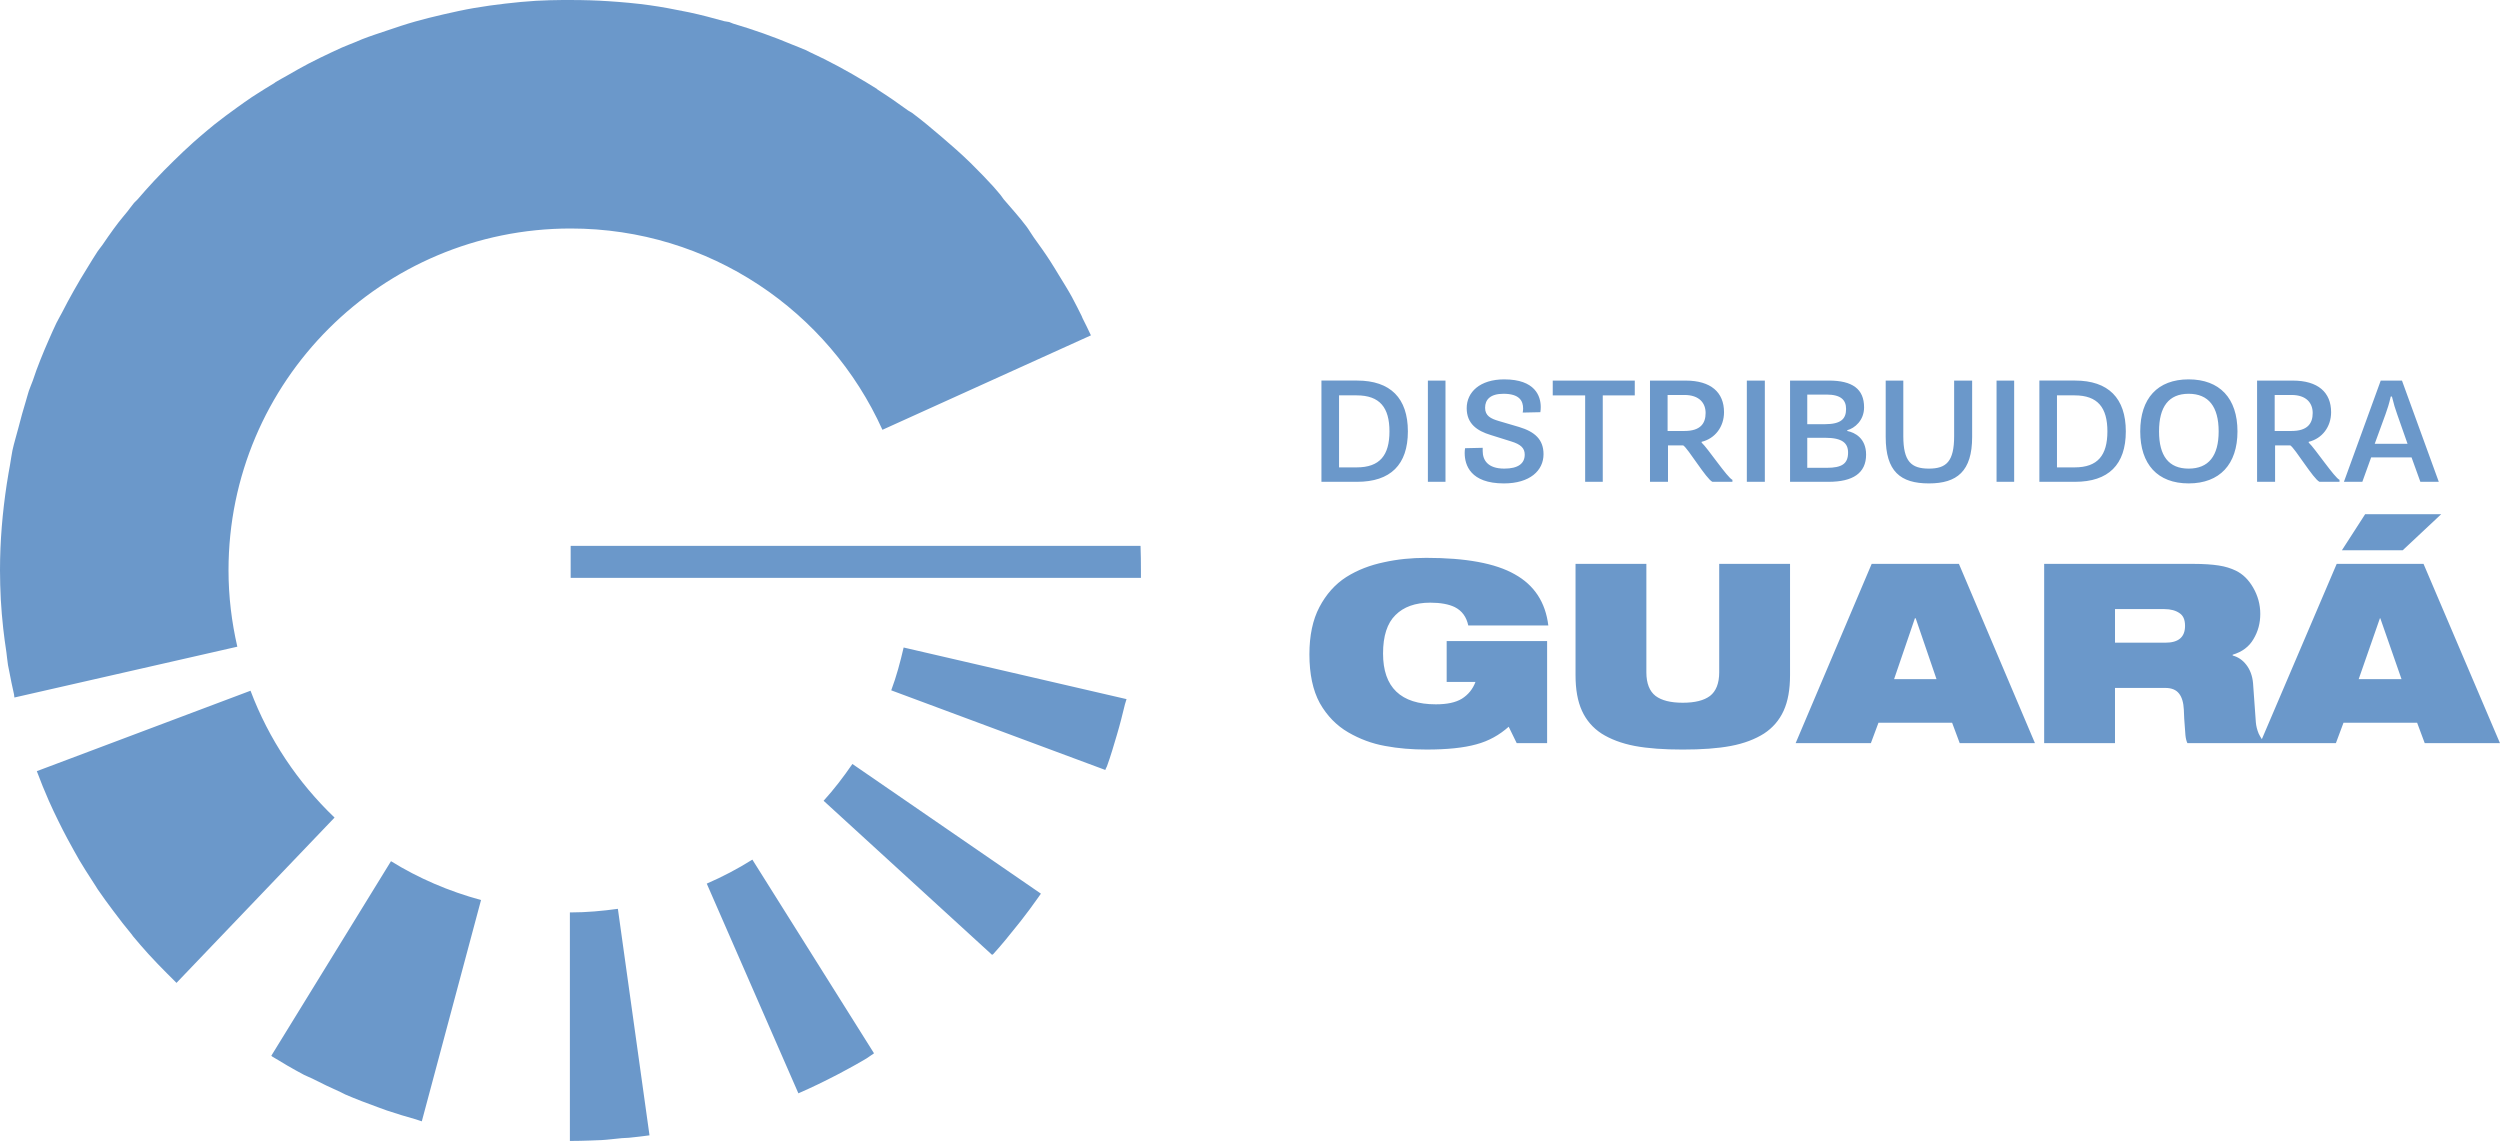
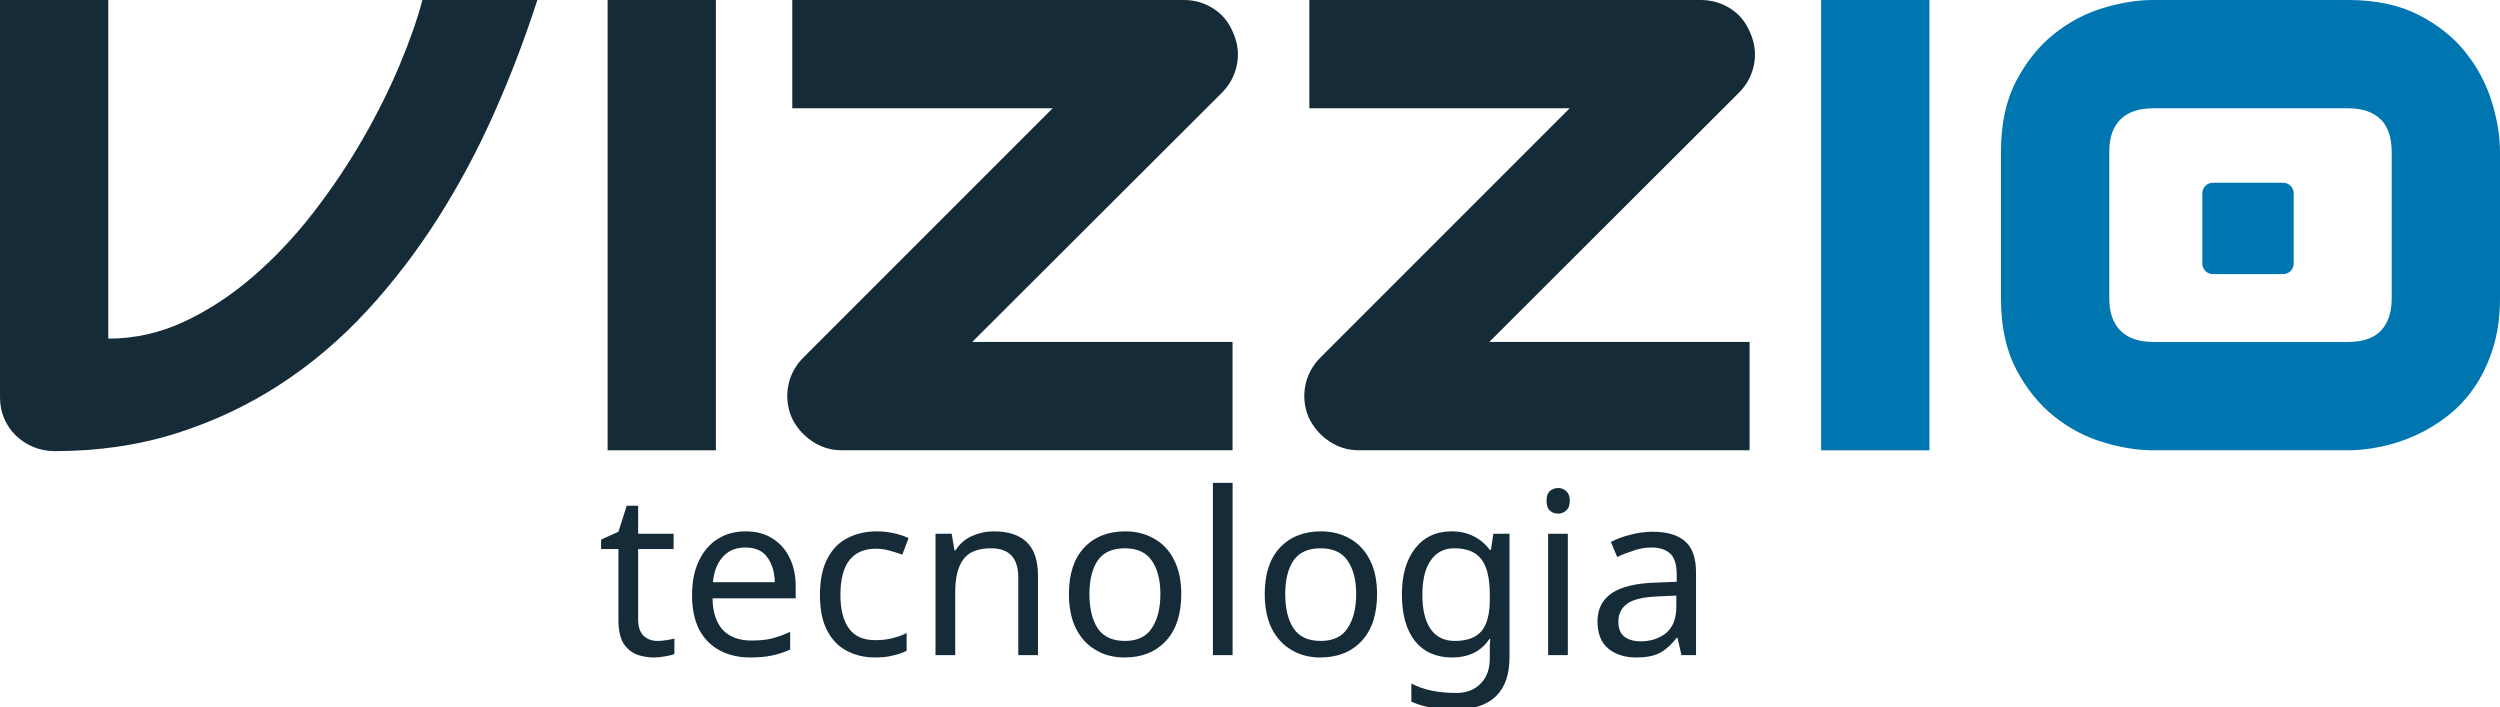
- <svg xmlns="http://www.w3.org/2000/svg" xmlns:xlink="http://www.w3.org/1999/xlink" version="1.1" id="svg2" height="89.094" width="195.219">
-   <defs id="defs4">
-     <linearGradient id="linearGradient3100" class="vui_change_color">
-       <stop style="stop-color:#6ea3e3;stop-opacity:1;" offset="0" id="stop3104" />
-       <stop id="stop3110" offset="1" style="stop-color:#6ea3e3;stop-opacity:1" />
-     </linearGradient>
-     <linearGradient xlink:href="#linearGradient3100" id="linearGradient3019" gradientUnits="userSpaceOnUse" gradientTransform="matrix(1.147388,0,0,1.147388,753.7045,3097.649)" x1="-682.366" y1="-2545.776" x2="-682.366" y2="-2624.278" />
-     <linearGradient xlink:href="#linearGradient3100-9" id="linearGradient3264-7" gradientUnits="userSpaceOnUse" gradientTransform="matrix(1.147388,0,0,1.147388,1045.391,6297.131)" x1="-560.132" y1="-2662.781" x2="-560.132" y2="-2699.381" />
-     <linearGradient id="linearGradient3100-9" class="vui_change_color">
-       <stop id="stop3102" offset="0" style="stop-color:#6ea3e3;stop-opacity:0.24" />
-       <stop style="stop-color:#6ea3e3;stop-opacity:0.943" offset="0.25" id="stop3104-1" />
-       <stop style="stop-color:#6ea3e3;stop-opacity:0.679;" offset="0.483" id="stop3106" />
-       <stop id="stop3108" offset="0.7" style="stop-color:#6ea3e3;stop-opacity:0.943" />
-       <stop id="stop3110-5" offset="1" style="stop-color:#6ea3e3;stop-opacity:1" />
-     </linearGradient>
-   </defs>
-   <g transform="translate(-287.5923,-3190.794)" id="layer1">
-     <path style="color:#000000;fill:#6b98ca;fill-opacity:1;fill-rule:nonzero;stroke:none;stroke-width:1.2;marker:none;visibility:visible;display:inline;overflow:visible;enable-background:accumulate" d="m 39.906,-8.688 c -0.701,0.01 -1.421,0.019 -2.125,0.062 -0.804,0.049 -1.6,0.125 -2.406,0.219 -0.806,0.094 -1.63,0.205 -2.438,0.344 -0.807,0.139 -1.599,0.315 -2.406,0.5 -0.749,0.172 -1.487,0.355 -2.219,0.562 -0.732,0.207 -1.443,0.446 -2.156,0.688 -0.66,0.223 -1.325,0.436 -1.969,0.688 -0.206,0.081 -0.39,0.167 -0.594,0.25 -0.329,0.135 -0.675,0.264 -1,0.406 -0.279,0.122 -0.536,0.247 -0.812,0.375 -0.595,0.275 -1.202,0.576 -1.781,0.875 -0.553,0.285 -1.088,0.599 -1.625,0.906 -0.316,0.18 -0.627,0.344 -0.938,0.531 -0.039,0.024 -0.086,0.07 -0.125,0.094 -0.447,0.272 -0.877,0.526 -1.312,0.812 -0.138,0.091 -0.301,0.189 -0.438,0.281 -0.393,0.265 -0.773,0.536 -1.156,0.812 -0.587,0.423 -1.187,0.863 -1.75,1.312 -0.176,0.141 -0.357,0.294 -0.531,0.438 -0.379,0.313 -0.726,0.613 -1.094,0.938 C 10.492,2.881 9.983,3.376 9.469,3.875 8.955,4.374 8.426,4.915 7.938,5.438 7.498,5.908 7.075,6.387 6.656,6.875 6.564,6.983 6.466,7.048 6.375,7.156 c -0.184,0.219 -0.352,0.465 -0.531,0.688 -0.224,0.277 -0.47,0.561 -0.688,0.844 -0.131,0.17 -0.246,0.328 -0.375,0.5 -0.303,0.406 -0.586,0.834 -0.875,1.25 -0.118,0.17 -0.259,0.328 -0.375,0.5 -0.277,0.41 -0.518,0.831 -0.781,1.25 -0.379,0.603 -0.744,1.223 -1.094,1.844 -0.314,0.557 -0.616,1.117 -0.906,1.688 -0.059,0.116 -0.13,0.228 -0.188,0.344 -0.075,0.151 -0.177,0.317 -0.25,0.469 -0.212,0.438 -0.396,0.867 -0.594,1.312 -0.228,0.513 -0.448,1.041 -0.656,1.562 -0.111,0.278 -0.207,0.532 -0.312,0.812 -0.098,0.26 -0.189,0.55 -0.281,0.812 -0.098,0.276 -0.22,0.535 -0.312,0.812 -0.082,0.25 -0.14,0.498 -0.219,0.75 -0.217,0.698 -0.411,1.413 -0.594,2.125 -0.151,0.588 -0.341,1.184 -0.469,1.781 -0.08,0.374 -0.117,0.748 -0.188,1.125 -0.081,0.427 -0.151,0.851 -0.219,1.281 -0.012,0.064 -0.022,0.124 -0.031,0.188 -0.334,2.2 -0.531,4.456 -0.531,6.75 0,0.769 0.025,1.522 0.062,2.281 0.039,0.759 0.111,1.501 0.188,2.25 0.063,0.622 0.162,1.261 0.25,1.875 0.05,0.342 0.068,0.661 0.125,1 0.025,0.151 0.067,0.318 0.094,0.469 0.109,0.6 0.241,1.212 0.375,1.812 0.019,0.085 0.012,0.165 0.031,0.25 L 14.438,41.812 C 13.996,39.887 13.75,37.903 13.75,35.844 c 0,-14.745 11.974,-26.688 26.719,-26.688 10.835,0 20.158,6.446 24.344,15.719 L 81.094,17.5 C 80.887,17.042 80.658,16.604 80.438,16.156 80.412,16.106 80.399,16.05 80.375,16 80.14,15.528 79.906,15.054 79.656,14.594 79.643,14.569 79.638,14.555 79.625,14.531 79.296,13.926 78.917,13.335 78.562,12.75 78.347,12.396 78.131,12.035 77.906,11.688 77.497,11.053 77.062,10.452 76.625,9.844 76.429,9.572 76.264,9.267 76.062,9 75.499,8.252 74.887,7.581 74.281,6.875 c -0.093,-0.109 -0.156,-0.236 -0.25,-0.344 -0.189,-0.215 -0.37,-0.445 -0.562,-0.656 -0.527,-0.58 -1.068,-1.136 -1.625,-1.688 -0.051,-0.05 -0.106,-0.107 -0.156,-0.156 -0.712,-0.696 -1.465,-1.355 -2.219,-2 C 68.709,1.382 67.924,0.72 67.125,0.125 67.074,0.087 67.019,0.068 66.969,0.031 66.924,-0.002 66.857,-0.029 66.812,-0.062 66.032,-0.634 65.252,-1.169 64.438,-1.688 64.409,-1.706 64.404,-1.732 64.375,-1.75 c -0.264,-0.168 -0.545,-0.338 -0.812,-0.5 -1.444,-0.873 -2.906,-1.671 -4.438,-2.375 -0.103,-0.048 -0.209,-0.11 -0.312,-0.156 -0.324,-0.146 -0.673,-0.268 -1,-0.406 -1.52,-0.642 -3.071,-1.185 -4.656,-1.656 -0.103,-0.03 -0.21,-0.096 -0.312,-0.125 -0.123,-0.035 -0.252,-0.029 -0.375,-0.062 -0.897,-0.251 -1.805,-0.492 -2.719,-0.688 -0.102,-0.022 -0.211,-0.043 -0.312,-0.062 -0.939,-0.194 -1.859,-0.367 -2.812,-0.5 -1.057,-0.147 -2.116,-0.241 -3.188,-0.312 -0.984,-0.065 -1.976,-0.095 -2.969,-0.094 -0.088,0 -0.193,-6e-4 -0.281,0 -0.1,6e-4 -0.181,0 -0.281,0 z m 73.469,29.625 c -1.914,0 -2.938,1.001 -2.938,2.25 0,1.215 0.809,1.773 1.875,2.094 l 1.594,0.5 c 0.756,0.229 1.062,0.527 1.062,1.031 0,0.699 -0.517,1.094 -1.594,1.094 -1.306,0 -1.688,-0.676 -1.688,-1.375 l 0,-0.25 -1.375,0.031 c -0.023,0.126 -0.031,0.26 -0.031,0.375 0,0.94 0.45,2.375 3.062,2.375 2.04,0 3.094,-1.009 3.094,-2.281 0,-1.157 -0.692,-1.758 -1.906,-2.125 l -1.594,-0.469 c -0.619,-0.183 -1.062,-0.401 -1.062,-1.031 0,-0.63 0.395,-1.094 1.438,-1.094 1.249,0 1.531,0.56 1.531,1.156 0,0.069 -0.008,0.175 -0.031,0.312 L 116.188,23.5 c 0.023,-0.126 0.031,-0.28 0.031,-0.406 0,-0.837 -0.426,-2.156 -2.844,-2.156 z m 53.438,0 c -2.429,0 -3.781,1.484 -3.781,4.062 0,2.567 1.352,4.062 3.781,4.062 2.429,0 3.812,-1.496 3.812,-4.062 0,-2.578 -1.383,-4.062 -3.812,-4.062 z m -67.719,0.094 0,7.906 2.781,0 c 2.613,0 3.969,-1.336 3.969,-3.938 0,-2.59 -1.356,-3.969 -3.969,-3.969 l -2.781,0 z m 8.312,0 0,7.906 1.375,0 0,-7.906 -1.375,0 z m 9.75,0 0,1.156 2.531,0 0,6.75 1.375,0 0,-6.75 2.5,0 0,-1.156 -6.406,0 z m 7.594,0 0,7.906 1.406,0 0,-2.844 1.188,0 c 0.367,0.218 1.811,2.637 2.281,2.844 l 1.562,0 0,-0.156 c -0.378,-0.149 -1.936,-2.482 -2.406,-2.906 l 0,-0.062 c 1.054,-0.252 1.75,-1.178 1.75,-2.312 0,-1.547 -1.018,-2.469 -3,-2.469 l -2.781,0 z m 7.562,0 0,7.906 1.406,0 0,-7.906 -1.406,0 z m 3.375,0 0,7.906 3,0 c 1.914,0 2.938,-0.681 2.938,-2.125 0,-1.283 -0.884,-1.729 -1.469,-1.844 l 0,-0.062 c 0.573,-0.149 1.312,-0.761 1.312,-1.781 0,-1.444 -0.916,-2.094 -2.75,-2.094 l -3.031,0 z m 7.469,0 0,4.406 c 0,2.682 1.141,3.625 3.375,3.625 2.189,0 3.375,-0.944 3.375,-3.625 l 0,-4.406 -1.406,0 0,4.344 c 0,1.982 -0.617,2.531 -1.969,2.531 -1.375,0 -2,-0.549 -2,-2.531 l 0,-4.344 -1.375,0 z m 8.656,0 0,7.906 1.375,0 0,-7.906 -1.375,0 z m 3.344,0 0,7.906 2.781,0 c 2.613,0 3.969,-1.336 3.969,-3.938 0,-2.59 -1.356,-3.969 -3.969,-3.969 l -2.781,0 z m 17,0 0,7.906 1.406,0 0,-2.844 1.188,0 c 0.367,0.218 1.811,2.637 2.281,2.844 l 1.562,0 0,-0.156 c -0.378,-0.149 -1.936,-2.482 -2.406,-2.906 l 0,-0.062 c 1.054,-0.252 1.75,-1.178 1.75,-2.312 0,-1.547 -1.018,-2.469 -3,-2.469 l -2.781,0 z m 9.656,0 -2.875,7.906 1.438,0 0.688,-1.906 3.156,0 0.688,1.906 1.438,0 -2.875,-7.906 -1.656,0 z m -15,1.031 c 1.558,0 2.344,1.012 2.344,2.938 0,1.914 -0.785,2.906 -2.344,2.906 -1.558,0 -2.312,-0.993 -2.312,-2.906 0,-1.925 0.754,-2.938 2.312,-2.938 z m -29.781,0.062 1.5,0 c 1.134,0 1.531,0.426 1.531,1.125 0,0.756 -0.373,1.188 -1.656,1.188 l -1.375,0 0,-2.312 z m -10.906,0.031 1.312,0 c 1.169,0 1.656,0.638 1.656,1.406 0,0.825 -0.407,1.406 -1.656,1.406 l -1.312,0 0,-2.812 z m 47.406,0 1.312,0 c 1.169,0 1.656,0.638 1.656,1.406 0,0.825 -0.407,1.406 -1.656,1.406 l -1.312,0 0,-2.812 z m -73.062,0.031 1.375,0 c 1.81,0 2.562,0.956 2.562,2.812 0,1.868 -0.752,2.812 -2.562,2.812 l -1.375,0 0,-5.625 z m 56.062,0 1.375,0 c 1.811,0 2.562,0.956 2.562,2.812 0,1.868 -0.752,2.812 -2.562,2.812 l -1.375,0 0,-5.625 z m 26.062,0.094 0.094,0 c 0.138,0.573 0.257,0.962 0.406,1.375 l 0.812,2.312 -2.562,0 0.844,-2.312 c 0.149,-0.413 0.28,-0.814 0.406,-1.375 z m -45.562,3.219 1.406,0 c 1.341,0 1.781,0.423 1.781,1.156 0,0.871 -0.487,1.188 -1.656,1.188 l -1.531,0 0,-2.344 z m 43.562,5.969 -1.812,2.812 4.75,0 3,-2.812 -5.938,0 z m -140.125,2.469 0,2.5 44.531,0 0,-0.594 c 0,-0.643 -0.006,-1.27 -0.031,-1.906 l -44.5,0 z m 66.812,0.938 c -1.163,0 -2.254,0.108 -3.312,0.344 -1.059,0.222 -2.049,0.594 -2.938,1.156 -0.876,0.562 -1.571,1.35 -2.094,2.344 -0.523,0.993 -0.781,2.223 -0.781,3.688 0,1.529 0.263,2.806 0.812,3.812 0.562,0.993 1.317,1.758 2.219,2.281 0.902,0.523 1.855,0.879 2.875,1.062 1.033,0.196 2.113,0.281 3.25,0.281 1.595,0 2.895,-0.132 3.875,-0.406 0.98,-0.261 1.812,-0.735 2.531,-1.375 l 0.625,1.281 2.375,0 0,-7.969 -7.844,0 0,3.188 2.25,0 c -0.209,0.562 -0.566,0.999 -1.062,1.312 -0.497,0.301 -1.168,0.438 -2.031,0.438 -2.745,0 -4.125,-1.328 -4.125,-3.969 0,-1.373 0.328,-2.373 0.969,-3 0.64,-0.641 1.542,-0.969 2.719,-0.969 0.797,0 1.449,0.121 1.906,0.344 0.575,0.287 0.919,0.771 1.062,1.438 l 6.25,0 c -0.222,-1.817 -1.095,-3.15 -2.625,-4 -1.516,-0.863 -3.834,-1.281 -6.906,-1.281 z m 11.656,0.469 0,8.688 c -1e-4,1.111 0.16,2.036 0.5,2.781 0.34,0.745 0.851,1.337 1.531,1.781 0.68,0.431 1.561,0.773 2.594,0.969 1.046,0.196 2.286,0.281 3.75,0.281 1.464,0 2.717,-0.085 3.75,-0.281 1.046,-0.196 1.914,-0.537 2.594,-0.969 0.68,-0.445 1.191,-1.036 1.531,-1.781 0.34,-0.745 0.5,-1.67 0.5,-2.781 l 0,-8.688 -5.531,0 0,8.469 c 0,0.863 -0.248,1.478 -0.719,1.844 -0.471,0.353 -1.171,0.531 -2.125,0.531 -0.954,0 -1.654,-0.178 -2.125,-0.531 -0.471,-0.366 -0.719,-0.981 -0.719,-1.844 l 0,-8.469 -5.531,0 z m 23.125,0 -5.938,14 5.875,0 0.594,-1.594 5.75,0 0.594,1.594 5.875,0 -5.938,-14 -6.812,0 z m 13.469,0 0,14 5.531,0 0,-4.312 3.938,0 c 0.484,0 0.84,0.15 1.062,0.438 0.222,0.275 0.349,0.701 0.375,1.25 0.013,0.275 0.018,0.51 0.031,0.719 0.039,0.601 0.068,1.02 0.094,1.281 0.026,0.261 0.078,0.468 0.156,0.625 l 6.031,0 5.562,0 0.594,-1.594 5.75,0 0.594,1.594 5.875,0 -5.969,-14 -6.781,0 -5.844,13.688 c -0.088,-0.139 -0.178,-0.279 -0.25,-0.438 -0.118,-0.288 -0.193,-0.574 -0.219,-0.875 l -0.219,-3.062 c -0.052,-0.588 -0.244,-1.071 -0.531,-1.438 C 171.025,42.853 170.681,42.618 170.25,42.5 l 0,-0.062 c 0.745,-0.222 1.285,-0.631 1.625,-1.219 0.353,-0.588 0.531,-1.237 0.531,-1.969 0,-0.745 -0.197,-1.435 -0.562,-2.062 -0.366,-0.627 -0.808,-1.051 -1.344,-1.312 -0.379,-0.183 -0.821,-0.328 -1.344,-0.406 -0.51,-0.078 -1.171,-0.125 -1.969,-0.125 l -11.656,0 z m 5.531,3.531 3.844,0 c 0.51,0 0.913,0.117 1.188,0.312 0.288,0.183 0.438,0.503 0.438,1 0,0.876 -0.512,1.312 -1.531,1.312 l -3.938,0 0,-2.625 z m -15.625,0.719 0.062,0 1.625,4.75 -3.312,0 1.625,-4.75 z m 36.312,0 0.031,0 1.656,4.75 -3.344,0 1.656,-4.75 z M 66.469,41.875 c -0.264,1.144 -0.563,2.262 -0.969,3.344 l 16.719,6.219 c 0.013,-0.037 0.018,-0.058 0.031,-0.094 0.023,-0.063 0.071,-0.124 0.094,-0.188 0.299,-0.816 0.53,-1.631 0.781,-2.469 0.235,-0.789 0.432,-1.577 0.625,-2.375 0.033,-0.137 0.092,-0.269 0.125,-0.406 L 66.469,41.875 z m -51,3.375 -16.688,6.281 c 0.294,0.782 0.601,1.55 0.938,2.312 0.242,0.547 0.487,1.058 0.75,1.594 0.218,0.445 0.455,0.907 0.688,1.344 0.176,0.331 0.347,0.643 0.531,0.969 0.136,0.24 0.266,0.481 0.406,0.719 0.317,0.535 0.662,1.073 1,1.594 0.099,0.152 0.181,0.286 0.281,0.438 0.05,0.075 0.105,0.175 0.156,0.25 0.388,0.577 0.804,1.129 1.219,1.688 0.48,0.645 0.955,1.258 1.469,1.875 0.023,0.027 0.041,0.067 0.062,0.094 0.395,0.472 0.805,0.951 1.219,1.406 0.479,0.527 0.965,1.027 1.469,1.531 0.239,0.239 0.474,0.485 0.719,0.719 L 22.031,55.156 c -2.871,-2.743 -5.138,-6.121 -6.562,-9.906 z m 47,5.719 c -0.694,1.007 -1.428,1.974 -2.25,2.875 L 73.375,65.875 c 0.024,-0.026 0.071,-0.036 0.094,-0.062 0.667,-0.734 1.289,-1.504 1.906,-2.281 0.079,-0.099 0.172,-0.213 0.25,-0.312 0.469,-0.599 0.909,-1.193 1.344,-1.812 0.077,-0.11 0.142,-0.202 0.219,-0.312 l -14.719,-10.125 z m -7.812,7.469 c -1.133,0.713 -2.323,1.337 -3.562,1.875 L 58.25,76.688 c 1.022,-0.445 2.009,-0.923 3,-1.438 0.15,-0.078 0.32,-0.17 0.469,-0.25 0.345,-0.188 0.691,-0.366 1.031,-0.562 0.279,-0.159 0.538,-0.303 0.812,-0.469 0.202,-0.123 0.394,-0.28 0.594,-0.406 l -9.5,-15.125 z M 26.438,58.562 17.094,73.75 c 0.024,0.015 0.04,0.048 0.062,0.062 0.82,0.505 1.646,0.985 2.5,1.438 0.208,0.11 0.415,0.174 0.625,0.281 0.721,0.367 1.475,0.734 2.219,1.062 0.128,0.057 0.246,0.132 0.375,0.188 0.836,0.36 1.7,0.69 2.562,1 0.229,0.083 0.457,0.171 0.688,0.25 0.748,0.256 1.488,0.472 2.25,0.688 0.154,0.043 0.314,0.115 0.469,0.156 l 4.625,-17.281 C 30.964,60.914 28.592,59.896 26.438,58.562 z m 17.719,3.719 c -1.205,0.166 -2.437,0.281 -3.688,0.281 l -0.062,0 0,17.844 0.062,0 c 0.504,0 1,-0.014 1.5,-0.031 0.265,-0.01 0.517,-0.016 0.781,-0.031 0.012,-6e-4 0.051,7e-4 0.062,0 0.557,-0.029 1.105,-0.107 1.656,-0.156 0.188,-0.018 0.375,-0.01 0.562,-0.031 0.533,-0.054 1.066,-0.115 1.594,-0.188 l -2.469,-17.688 z" transform="translate(291.6861,3199.481)" id="path3012" class="vui_change_color" />
+ <svg xmlns="http://www.w3.org/2000/svg" id="svg2" height="55.136" width="195" version="1.1">
+   <defs id="defs26" />
+   <g id="layer1" transform="matrix(1.574072,0,0,1.574072,-523.8163,-5071.77)">
+     <g id="g4482" transform="matrix(1.25,0,0,-1.25,237.0554,3288.81)">
+       <g id="g4579" style="color:#000000;isolation:auto;mix-blend-mode:normal;solid-color:#000000;fill:#152c38;color-rendering:auto;image-rendering:auto;shape-rendering:auto" transform="translate(1.25,-44.6625)">
+         <g id="g4190" style="color:#000000;isolation:auto;mix-blend-mode:normal;solid-color:#000000;color-rendering:auto;image-rendering:auto;shape-rendering:auto" transform="translate(96.6299,98.05496)">
+           <path id="path4192" style="color:#000000;isolation:auto;mix-blend-mode:normal;solid-color:#000000;fill:#152c38;color-rendering:auto;image-rendering:auto;shape-rendering:auto" d="m 0,0 c -0.485,-1.508 -1.052,-2.994 -1.701,-4.458 -0.65,-1.465 -1.395,-2.86 -2.237,-4.187 -0.843,-1.327 -1.784,-2.553 -2.824,-3.682 -1.041,-1.128 -2.191,-2.103 -3.452,-2.923 -1.26,-0.819 -2.631,-1.464 -4.111,-1.932 -1.481,-0.467 -3.086,-0.702 -4.814,-0.702 -0.298,0 -0.578,0.055 -0.842,0.165 -0.265,0.111 -0.496,0.262 -0.694,0.454 -0.198,0.193 -0.352,0.419 -0.462,0.678 -0.111,0.258 -0.165,0.536 -0.165,0.833 l 0,15.754 4.293,0 0,-13.425 c 1.046,0 2.051,0.226 3.014,0.677 0.963,0.451 1.874,1.049 2.733,1.792 0.859,0.743 1.654,1.588 2.386,2.534 0.732,0.947 1.384,1.919 1.957,2.915 0.572,0.996 1.059,1.973 1.461,2.932 0.402,0.957 0.702,1.815 0.9,2.575 L 0,0 Z" />
+         </g>
+         <path id="path4194" style="color:#000000;isolation:auto;mix-blend-mode:normal;solid-color:#000000;color-rendering:auto;image-rendering:auto;shape-rendering:auto" d="m 103.708,80.204 -4.293,0 0,17.851 4.293,0 0,-17.851 z" />
+         <g id="g4196" style="color:#000000;isolation:auto;mix-blend-mode:normal;solid-color:#000000;color-rendering:auto;image-rendering:auto;shape-rendering:auto" transform="translate(124.2227,96.73466)">
+           <path id="path4198" style="color:#000000;isolation:auto;mix-blend-mode:normal;solid-color:#000000;fill:#152c38;color-rendering:auto;image-rendering:auto;shape-rendering:auto" d="m 0,0 c 0.176,-0.408 0.223,-0.82 0.141,-1.239 -0.083,-0.418 -0.273,-0.782 -0.57,-1.09 l -9.925,-9.907 10.321,0 0,-4.294 -15.489,0 c -0.441,0 -0.84,0.124 -1.198,0.371 -0.358,0.248 -0.625,0.564 -0.801,0.95 -0.165,0.407 -0.206,0.822 -0.124,1.247 0.083,0.423 0.284,0.795 0.603,1.114 l 9.875,9.875 -10.32,0 0,4.293 15.522,0 c 0.429,0 0.823,-0.115 1.181,-0.346 C -0.427,0.742 -0.165,0.418 0,0" />
+         </g>
+         <g id="g4200" style="color:#000000;isolation:auto;mix-blend-mode:normal;solid-color:#000000;color-rendering:auto;image-rendering:auto;shape-rendering:auto" transform="translate(144.7197,96.73466)">
+           <path id="path4202" style="color:#000000;isolation:auto;mix-blend-mode:normal;solid-color:#000000;fill:#152c38;color-rendering:auto;image-rendering:auto;shape-rendering:auto" d="M 0,0 C 0.176,-0.408 0.223,-0.82 0.141,-1.239 0.058,-1.657 -0.133,-2.021 -0.43,-2.329 l -9.924,-9.907 10.321,0 0,-4.294 -15.489,0 c -0.441,0 -0.84,0.124 -1.198,0.371 -0.358,0.248 -0.625,0.564 -0.801,0.95 -0.165,0.407 -0.207,0.822 -0.124,1.247 0.083,0.423 0.284,0.795 0.603,1.114 l 9.875,9.875 -10.32,0 0,4.293 15.522,0 c 0.43,0 0.822,-0.115 1.181,-0.346 C -0.427,0.742 -0.166,0.418 0,0" />
+         </g>
+       </g>
+       <g id="g4608" style="color:#000000;isolation:auto;mix-blend-mode:normal;solid-color:#000000;fill:#0076b1;color-rendering:auto;image-rendering:auto;shape-rendering:auto" transform="translate(1.17699,-44.6625)">
+         <g id="g4572" style="color:#000000;isolation:auto;mix-blend-mode:normal;solid-color:#000000;fill:#0076b1;color-rendering:auto;image-rendering:auto;shape-rendering:auto">
+           <path id="path4204" style="color:#000000;isolation:auto;mix-blend-mode:normal;solid-color:#000000;color-rendering:auto;image-rendering:auto;shape-rendering:auto" d="m 151.889,80.204 -4.294,0 0,17.851 4.294,0 0,-17.851 z" />
+           <g id="g4206" style="color:#000000;isolation:auto;mix-blend-mode:normal;solid-color:#000000;color-rendering:auto;image-rendering:auto;shape-rendering:auto" transform="translate(170.2139,92.01106)">
+             <path id="path4208" style="color:#000000;isolation:auto;mix-blend-mode:normal;solid-color:#000000;fill:#0076b1;color-rendering:auto;image-rendering:auto;shape-rendering:auto" d="m 0,0 c 0,0.595 -0.148,1.035 -0.446,1.321 -0.298,0.286 -0.727,0.43 -1.288,0.43 l -7.711,0 c -0.574,0 -1.008,-0.147 -1.305,-0.438 -0.298,-0.292 -0.446,-0.718 -0.446,-1.28 l 0,-5.812 c 0,-0.562 0.148,-0.992 0.446,-1.288 0.297,-0.297 0.731,-0.446 1.305,-0.446 l 7.711,0 c 0.584,0 1.018,0.149 1.304,0.446 C -0.144,-6.771 0,-6.341 0,-5.779 L 0,0 Z m 4.293,-5.779 c 0,-0.738 -0.094,-1.402 -0.28,-1.99 -0.188,-0.589 -0.435,-1.107 -0.743,-1.552 -0.309,-0.447 -0.666,-0.826 -1.074,-1.14 -0.407,-0.313 -0.834,-0.569 -1.28,-0.768 -0.445,-0.198 -0.897,-0.344 -1.354,-0.437 -0.457,-0.094 -0.889,-0.141 -1.296,-0.141 l -7.745,0 c -0.594,0 -1.244,0.105 -1.949,0.314 -0.705,0.209 -1.356,0.554 -1.957,1.032 -0.599,0.48 -1.1,1.101 -1.502,1.866 -0.402,0.765 -0.603,1.703 -0.603,2.816 l 0,5.812 c 0,1.101 0.201,2.034 0.603,2.799 0.402,0.766 0.903,1.388 1.502,1.866 0.601,0.479 1.252,0.823 1.957,1.032 0.705,0.209 1.355,0.314 1.949,0.314 l 7.745,0 c 1.101,0 2.037,-0.198 2.807,-0.595 C 1.844,5.054 2.465,4.555 2.939,3.955 3.412,3.355 3.756,2.703 3.971,1.999 4.186,1.294 4.293,0.639 4.293,0.033 l 0,-5.812 z" />
+           </g>
+           <g id="g4210" style="color:#000000;isolation:auto;mix-blend-mode:normal;solid-color:#000000;color-rendering:auto;image-rendering:auto;shape-rendering:auto" transform="translate(166.3291,87.60766)">
+             <path id="path4212" style="color:#000000;isolation:auto;mix-blend-mode:normal;solid-color:#000000;fill:#0076b1;color-rendering:auto;image-rendering:auto;shape-rendering:auto" d="m 0,0 c 0,-0.232 -0.188,-0.42 -0.42,-0.42 l -2.783,0 c -0.233,0 -0.42,0.188 -0.42,0.42 l 0,2.783 c 0,0.232 0.187,0.42 0.42,0.42 l 2.783,0 C -0.188,3.203 0,3.015 0,2.783 L 0,0 Z" />
+           </g>
+         </g>
+       </g>
+       <text id="text3407" style="color:#000000;font-size:8.991px;line-height:125%;font-family:Baumans;letter-spacing:0px;word-spacing:0px;isolation:auto;mix-blend-mode:normal;solid-color:#000000;fill:#152c38;color-rendering:auto;image-rendering:auto;shape-rendering:auto;text-rendering:auto" xml:space="preserve" transform="scale(1,-1)" line-height="125%" font-size="8.991px" y="-27.421" x="100.264">
+         <tspan id="tspan3409" x="100.264" dx="0 1.22 1.22 1.22 1.22 1.22 1.22 1.22 1.22 1.22" y="-27.421">tecnologi<tspan id="tspan4704" style="fill:#152c38">a</tspan>
+         </tspan>
+       </text>
+     </g>
  </g>
</svg>
